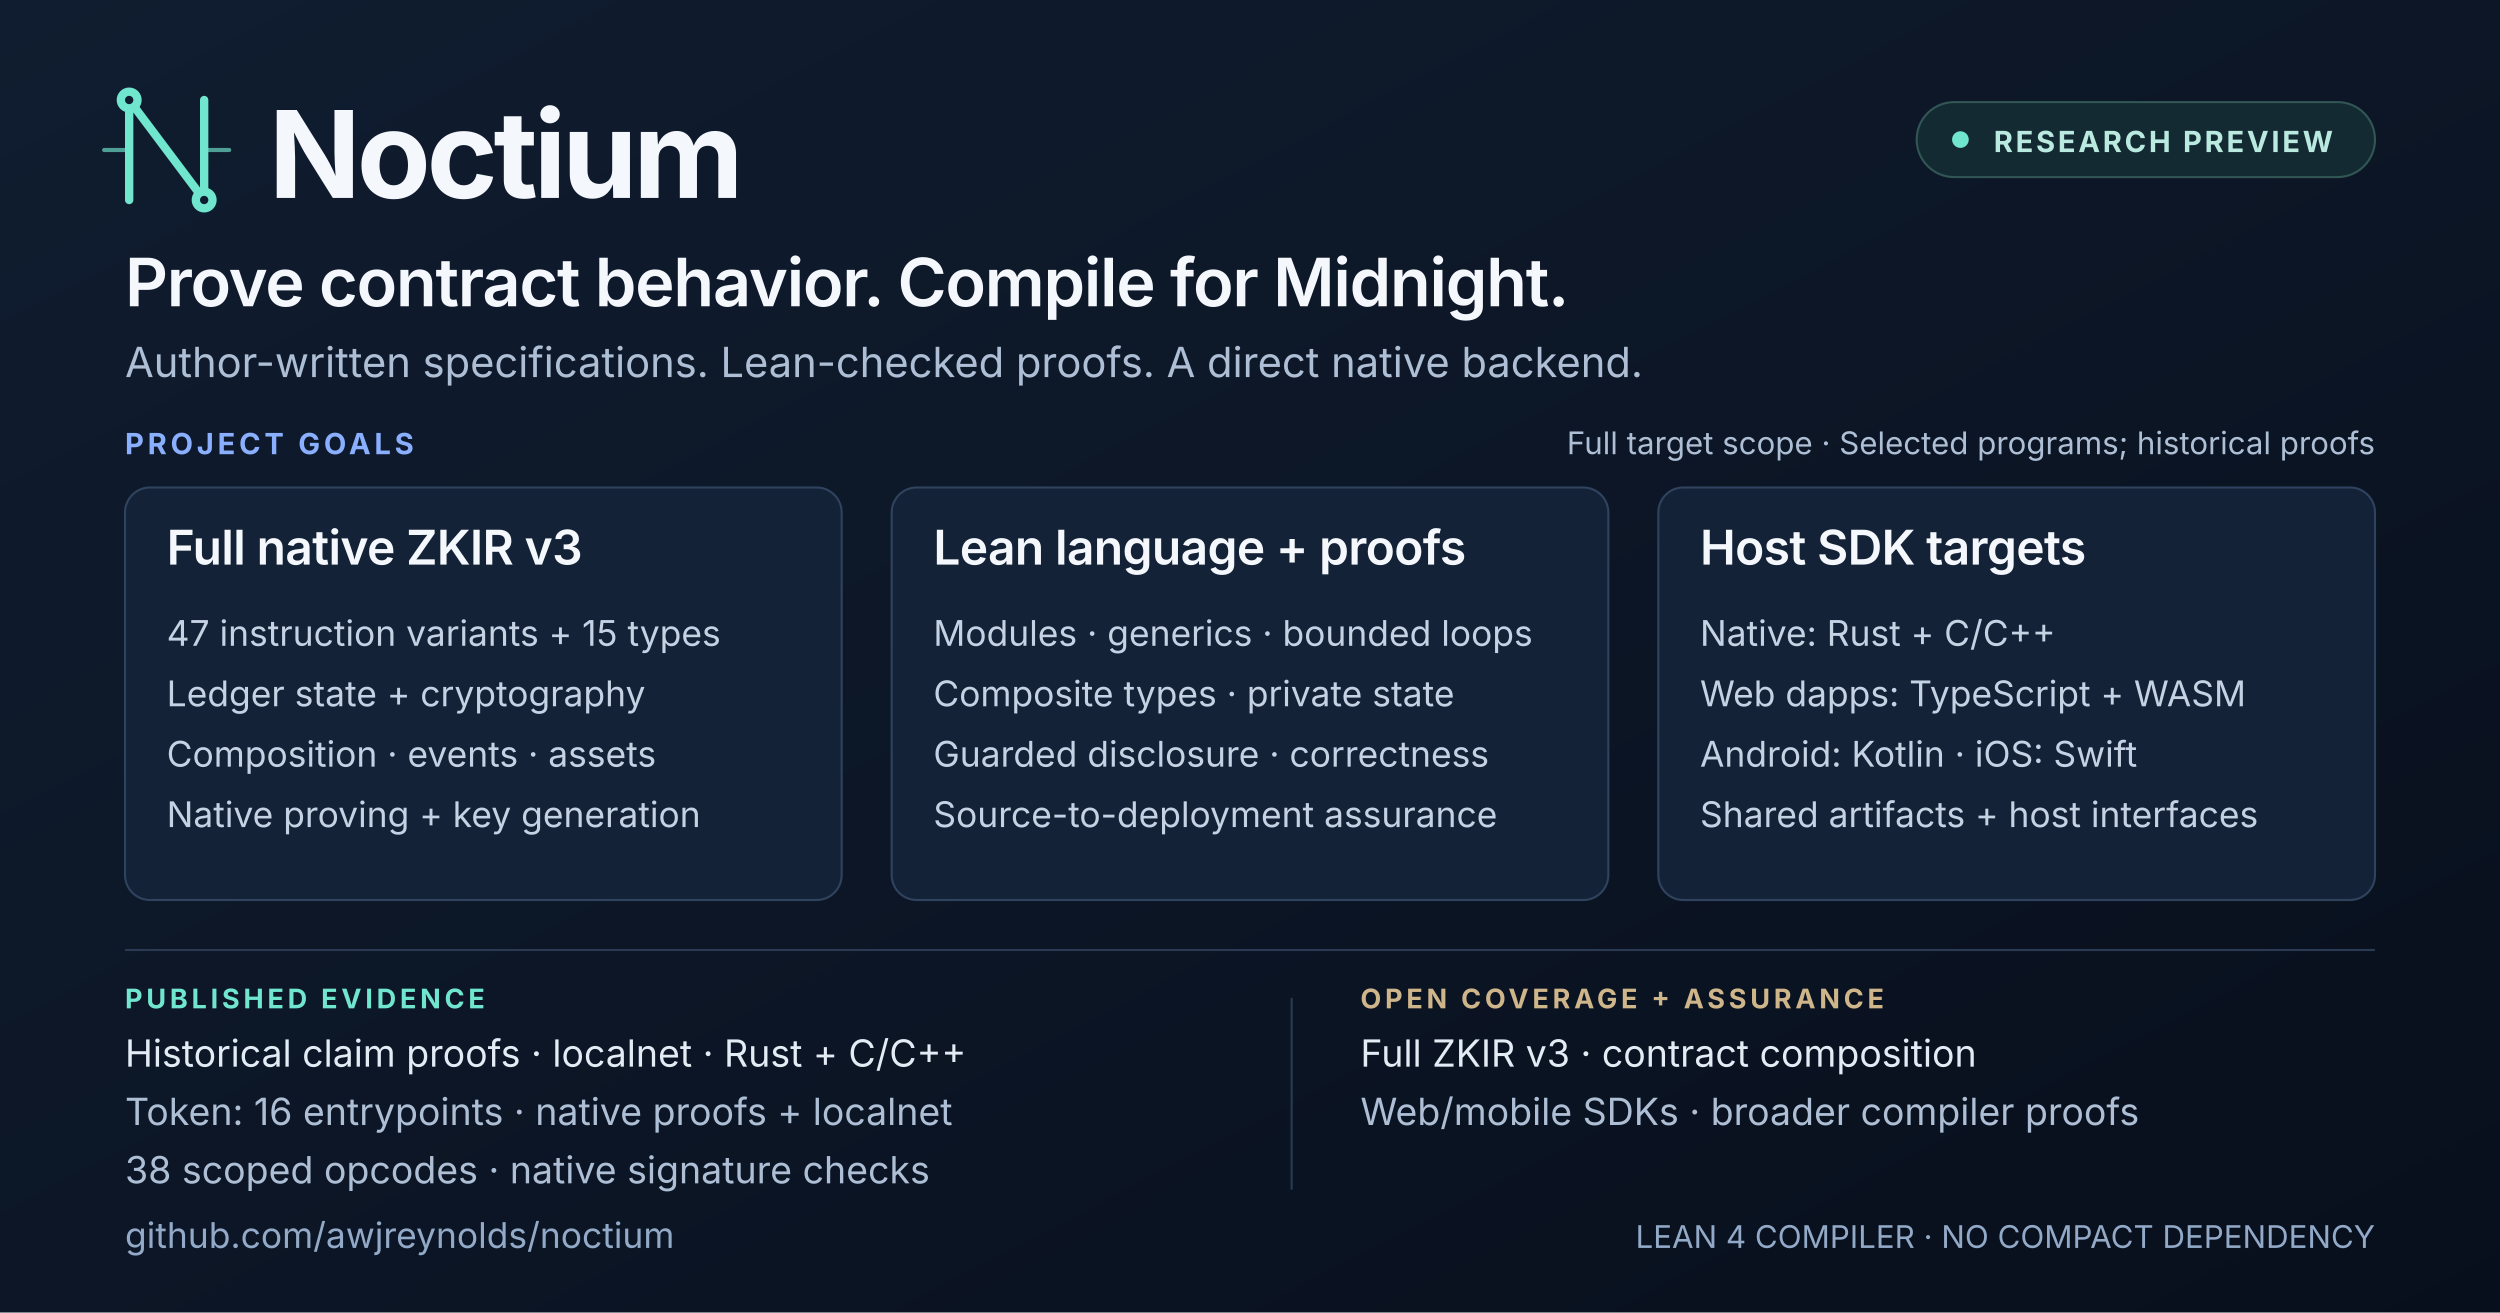
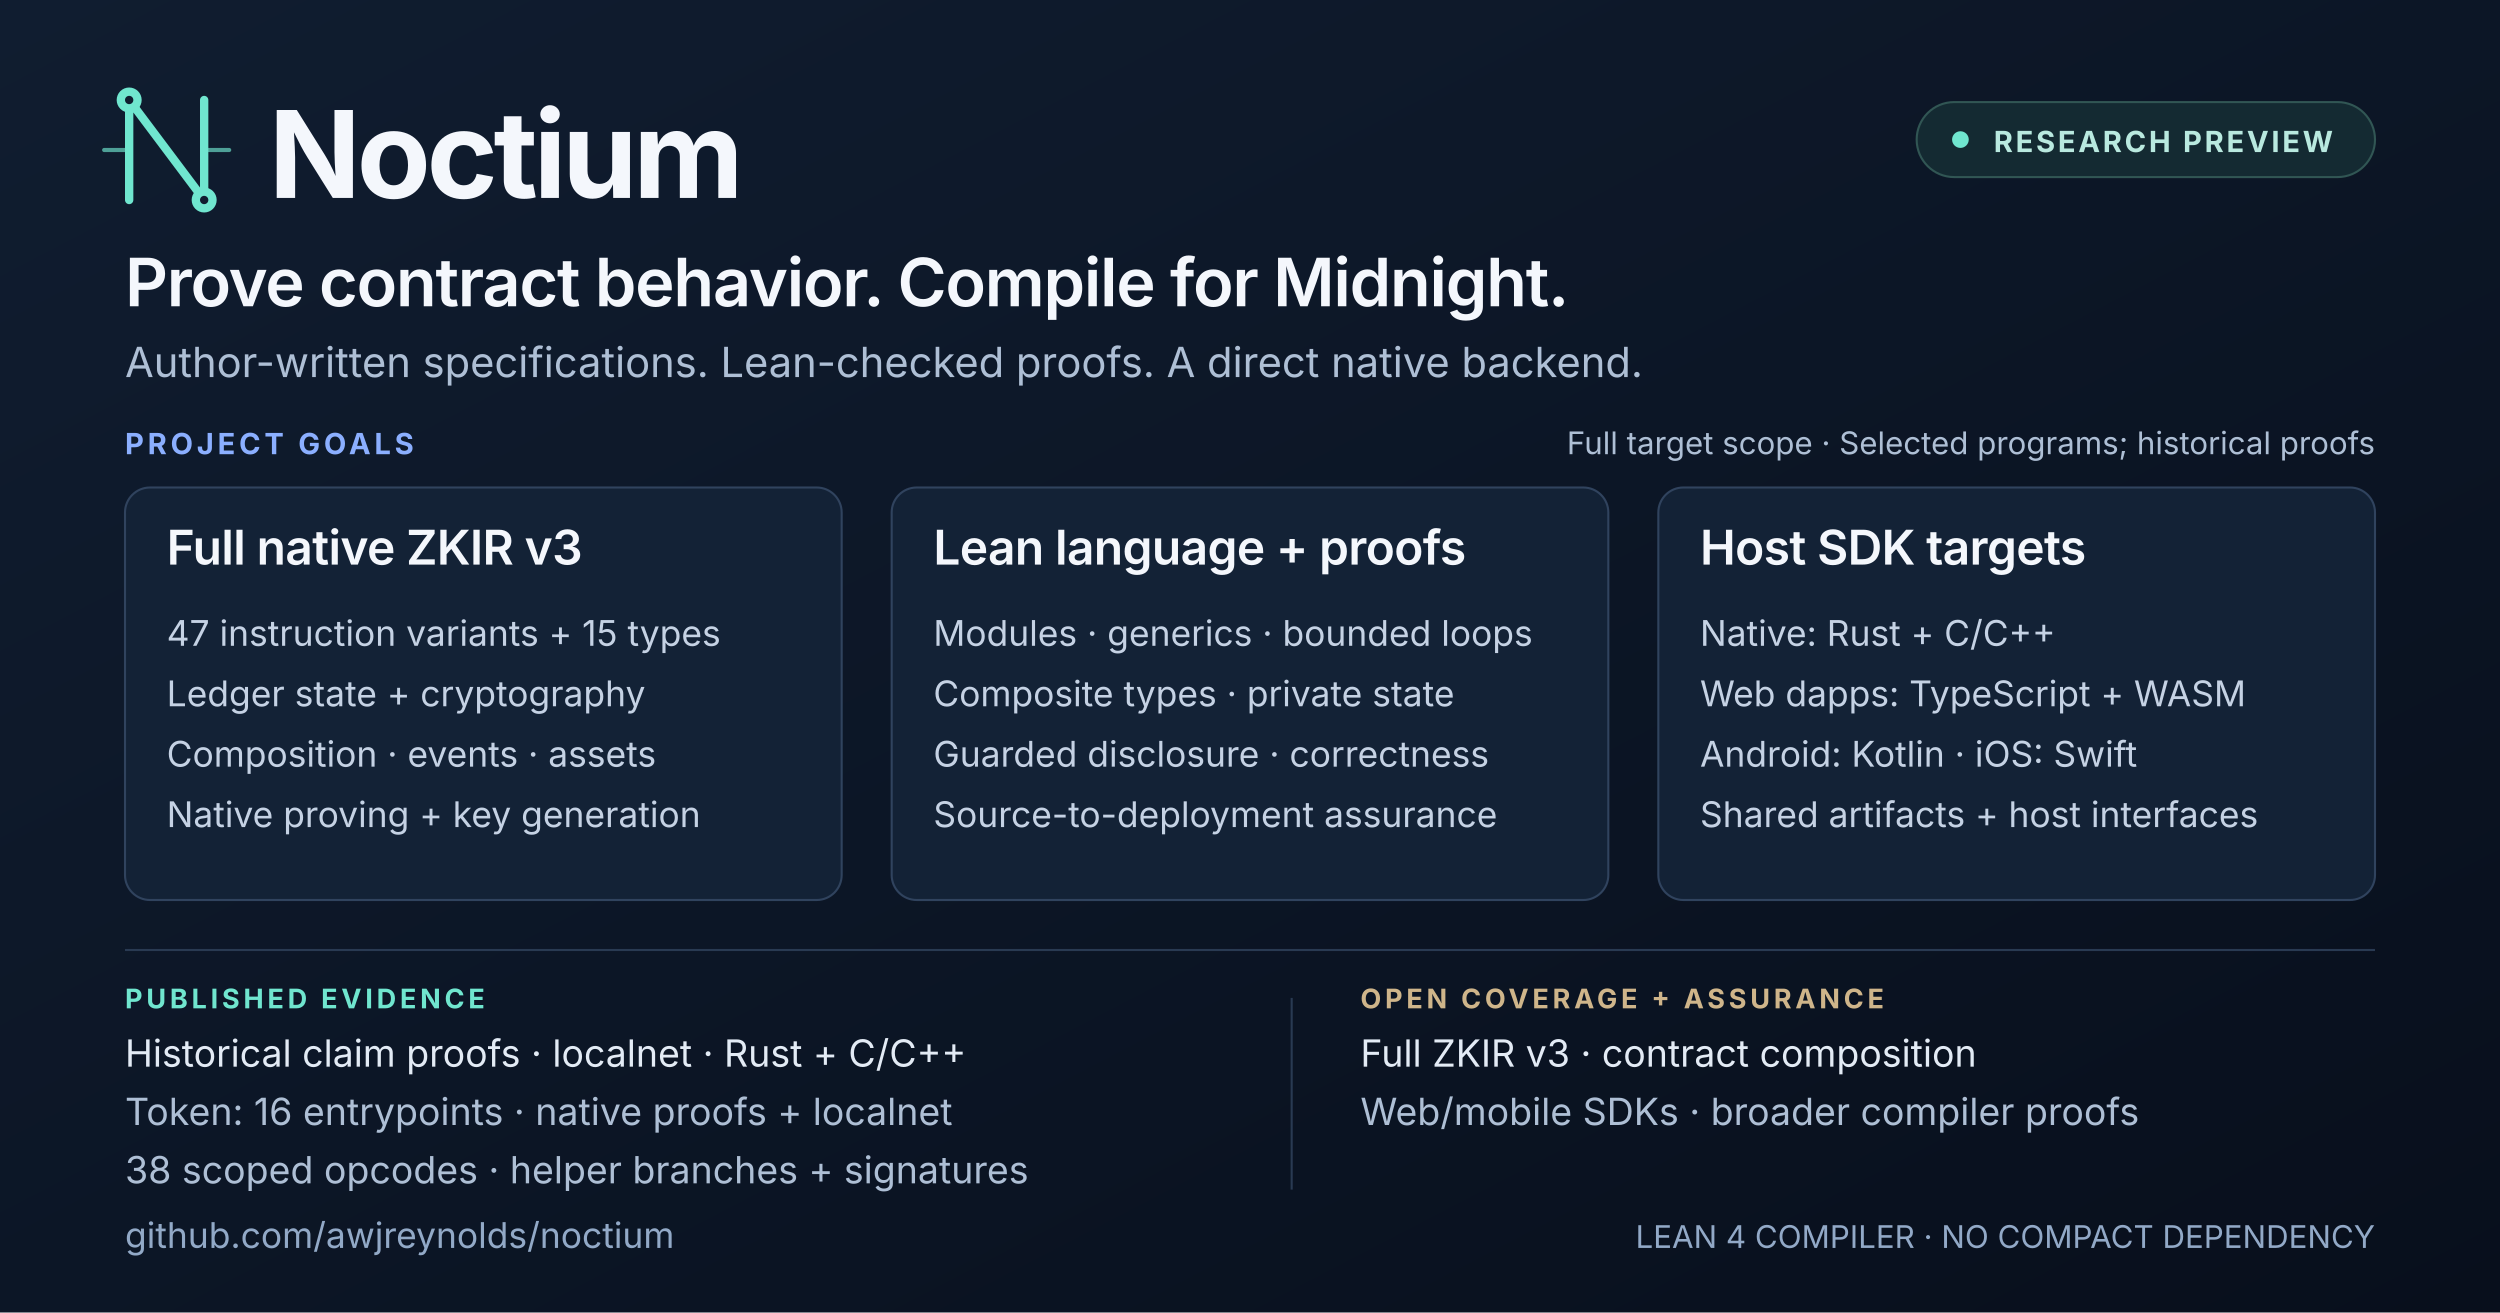
<svg xmlns="http://www.w3.org/2000/svg" width="1200" height="630" viewBox="0 0 1200 630" role="img" aria-labelledby="title description">
  <defs>
    <linearGradient id="background" x1="0" y1="0" x2="1" y2="1">
      <stop offset="0" stop-color="#101D30" />
      <stop offset="1" stop-color="#080F1C" />
    </linearGradient>
    <linearGradient id="accent" x1="0" y1="0" x2="1" y2="0">
      <stop offset="0" stop-color="#70E6CF" />
      <stop offset="1" stop-color="#8BAFFF" />
    </linearGradient>
  </defs>
  <rect width="1200" height="630" fill="url(#background)" />
  <path d="M0 2H1200" stroke="url(#accent)" stroke-width="4" />
  <g stroke="#70E6CF" stroke-width="4" fill="none" stroke-linecap="round" stroke-linejoin="round">
    <path d="M62 96V48L98 96V48" />
    <path d="M50 72H62M98 72H110" stroke-width="2" opacity="0.65" />
    <circle cx="62" cy="48" r="4" fill="#101D30" />
    <circle cx="98" cy="96" r="4" fill="#101D30" />
  </g>
  <g font-family="Inter, Arial, Helvetica, sans-serif">
    <text x="129" y="95" fill="#F4F7FC" font-size="58" font-weight="700" letter-spacing="-2">Noctium</text>
    <rect x="920" y="49" width="220" height="36" rx="18" fill="#142A32" stroke="#315654" />
    <circle cx="941" cy="67" r="4" fill="#70E6CF" />
    <text x="957" y="73" fill="#B9E9DF" font-size="14" font-weight="700" letter-spacing="1.3">RESEARCH PREVIEW</text>
    <text x="60" y="147" fill="#F4F7FC" font-size="32" font-weight="600" letter-spacing="-0.6">Prove contract behavior. Compile for Midnight.</text>
    <text x="60" y="181" fill="#AEBFD5" font-size="20">Author-written specifications. Lean-checked proofs. A direct native backend.</text>
    <text x="60" y="218" fill="#8BAFFF" font-size="14" font-weight="700" letter-spacing="1.8">PROJECT GOALS</text>
    <text x="1140" y="218" fill="#AEBFD5" font-size="15" text-anchor="end">Full target scope · Selected programs; historical proofs</text>
    <g fill="#132236" stroke="#30435E">
      <rect x="60" y="234" width="344" height="198" rx="12" />
      <rect x="428" y="234" width="344" height="198" rx="12" />
      <rect x="796" y="234" width="344" height="198" rx="12" />
    </g>
    <g fill="#F4F7FC" font-size="23" font-weight="600" letter-spacing="-0.3">
      <text x="80" y="271">Full native ZKIR v3</text>
      <text x="448" y="271">Lean language + proofs</text>
      <text x="816" y="271">Host SDK targets</text>
    </g>
    <g fill="#C5D2E4" font-size="17">
      <text x="80" y="310">47 instruction variants + 15 types</text>
      <text x="80" y="339">Ledger state + cryptography</text>
      <text x="80" y="368">Composition · events · assets</text>
      <text x="80" y="397">Native proving + key generation</text>
      <text x="448" y="310">Modules · generics · bounded loops</text>
      <text x="448" y="339">Composite types · private state</text>
      <text x="448" y="368">Guarded disclosure · correctness</text>
      <text x="448" y="397">Source-to-deployment assurance</text>
      <text x="816" y="310">Native: Rust + C/C++</text>
      <text x="816" y="339">Web dapps: TypeScript + WASM</text>
      <text x="816" y="368">Android: Kotlin · iOS: Swift</text>
      <text x="816" y="397">Shared artifacts + host interfaces</text>
    </g>
    <path d="M60 456H1140" stroke="#293A52" />
    <text x="60" y="484" fill="#70E6CF" font-size="13" font-weight="700" letter-spacing="1.8">PUBLISHED EVIDENCE</text>
    <text x="60" y="512" fill="#E3EBF5" font-size="18">Historical claim proofs · localnet · Rust + C/C++</text>
    <text x="60" y="540" fill="#AEBFD5" font-size="18">Token: 16 entrypoints · native proofs + localnet</text>
-     <text x="60" y="568" fill="#AEBFD5" font-size="18">38 scoped opcodes · native signature checks</text>
+     <text x="60" y="568" fill="#AEBFD5" font-size="18">38 scoped opcodes · helper branches + signatures</text>
    <path d="M620 479V571" stroke="#293A52" />
    <text x="653" y="484" fill="#CFB58A" font-size="13" font-weight="700" letter-spacing="1.8">OPEN COVERAGE + ASSURANCE</text>
    <text x="653" y="512" fill="#E3EBF5" font-size="18">Full ZKIR v3 · contract composition</text>
    <text x="653" y="540" fill="#AEBFD5" font-size="18">Web/mobile SDKs · broader compiler proofs</text>
    <text x="60" y="599" fill="#92A9C7" font-size="17">github.com/awjreynolds/noctium</text>
    <text x="1140" y="599" fill="#92A9C7" font-size="15" text-anchor="end">LEAN 4 COMPILER · NO COMPACT DEPENDENCY</text>
  </g>
</svg>
